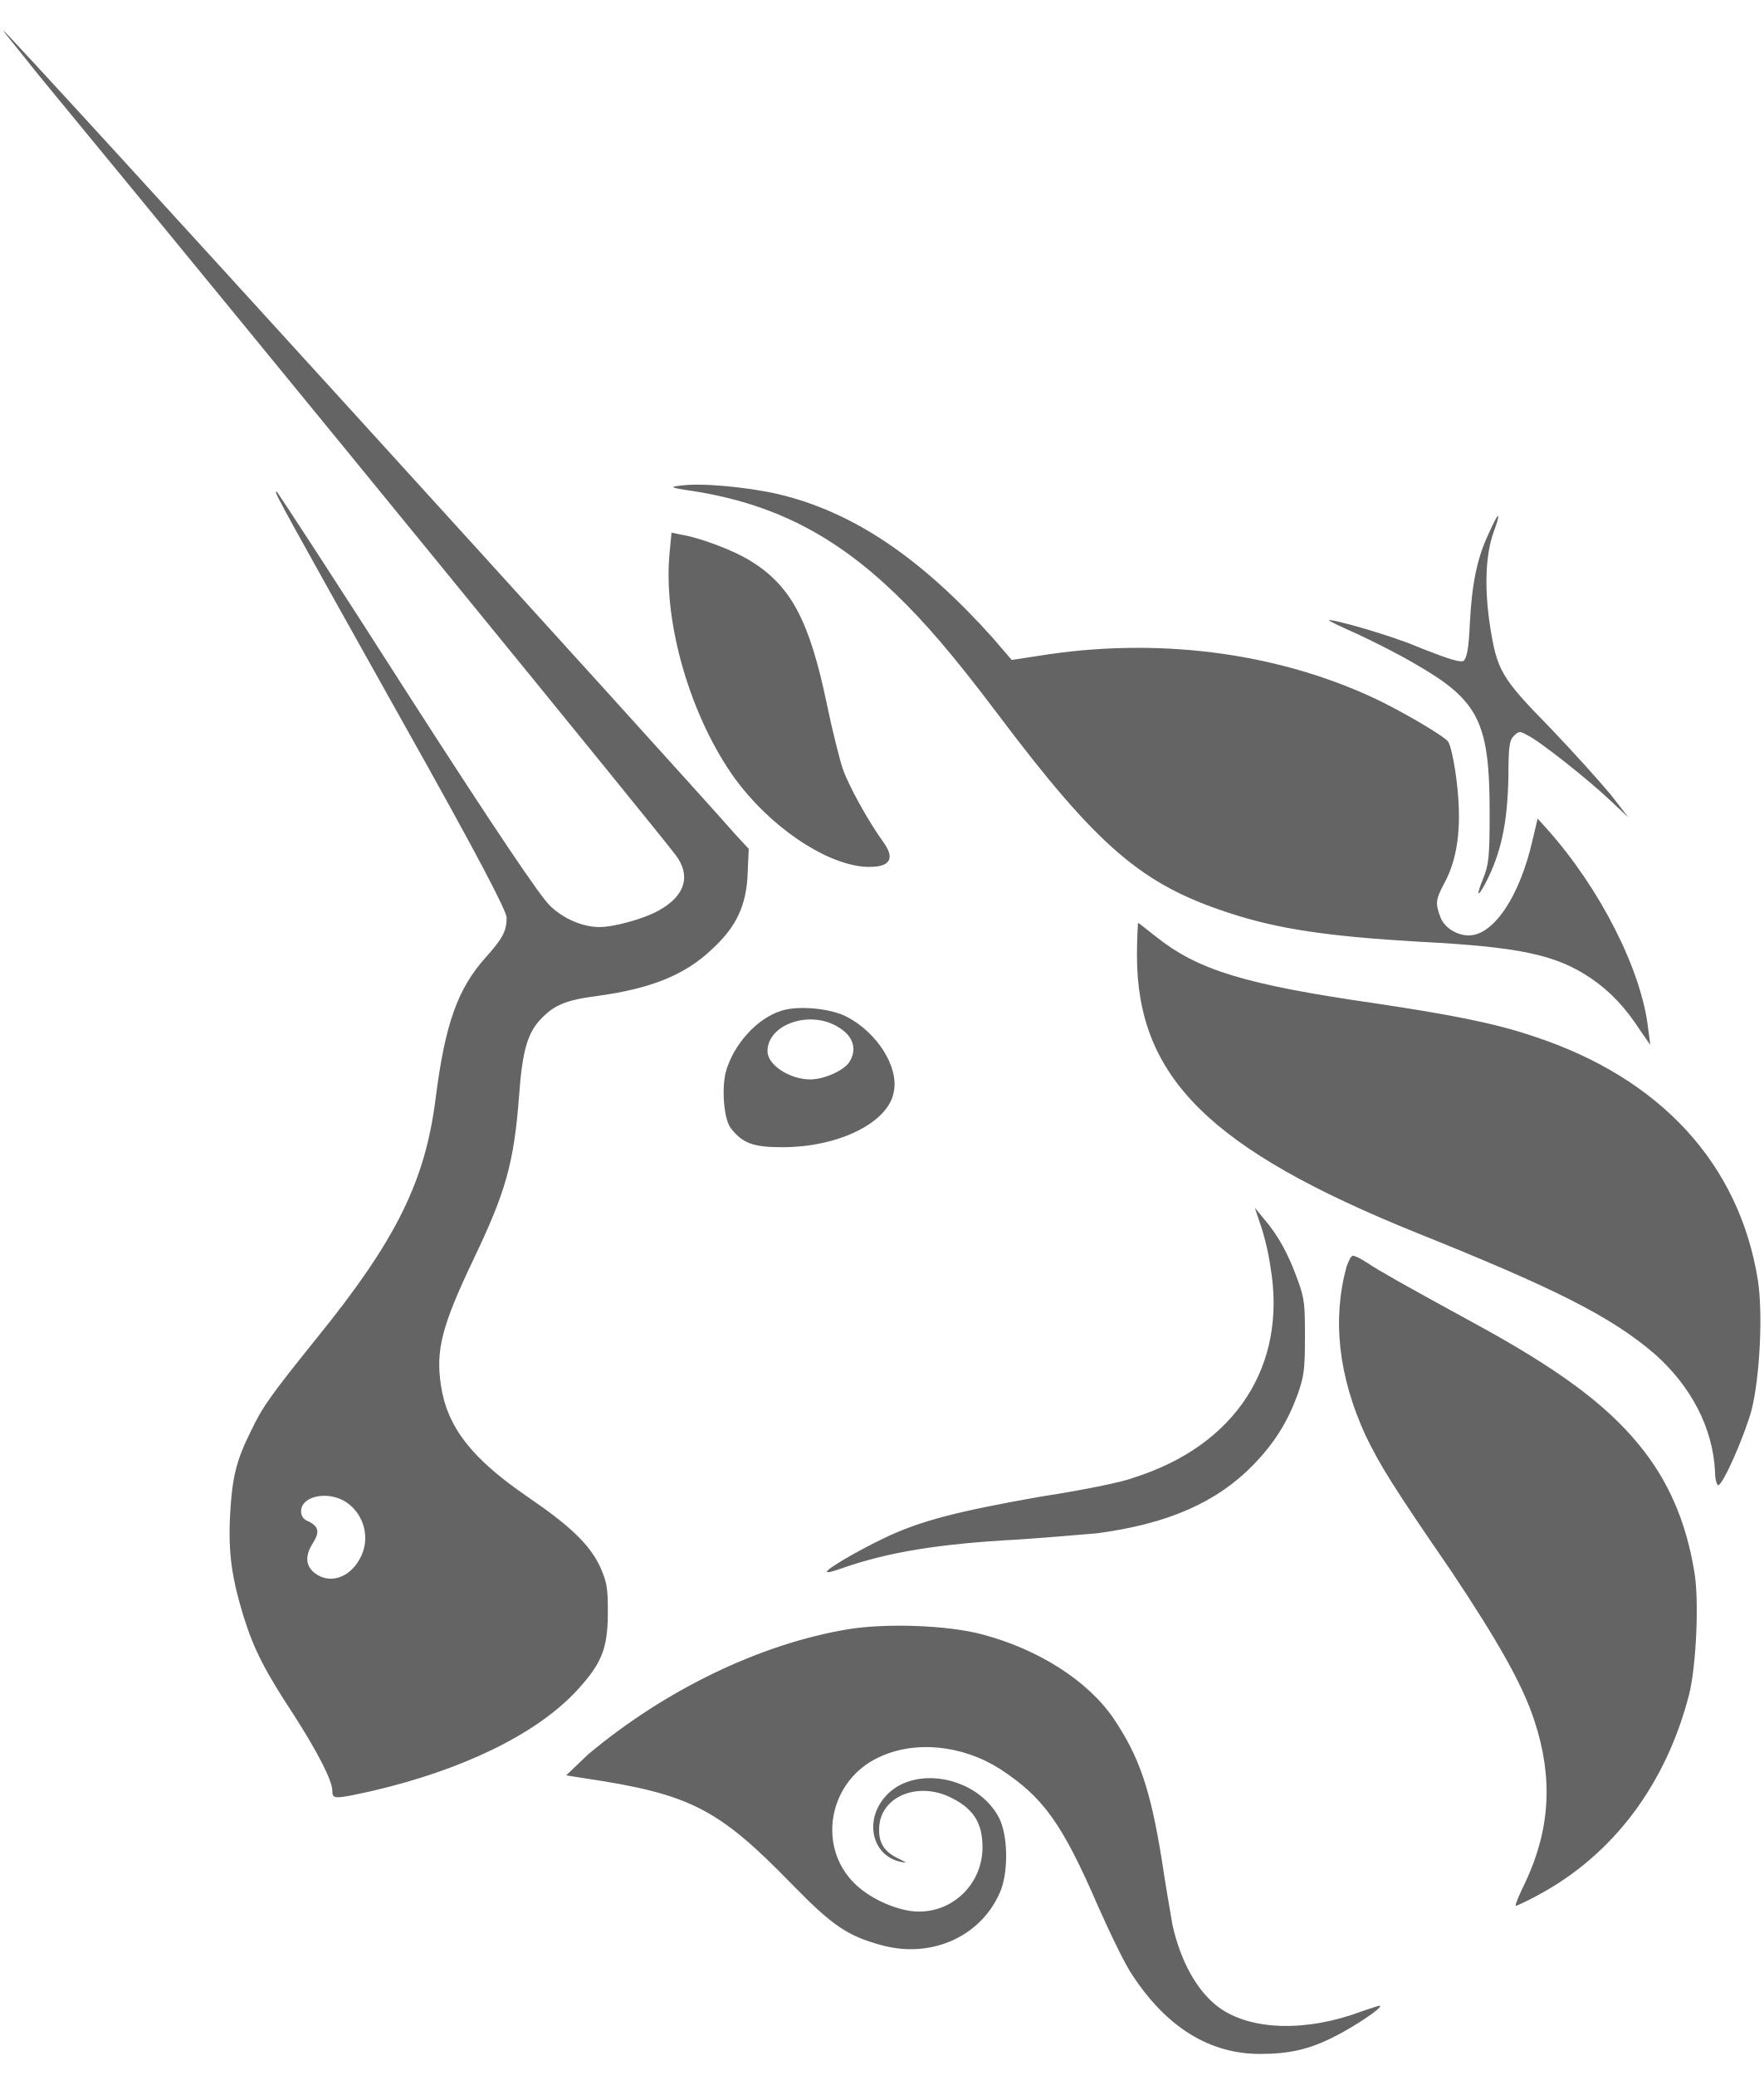
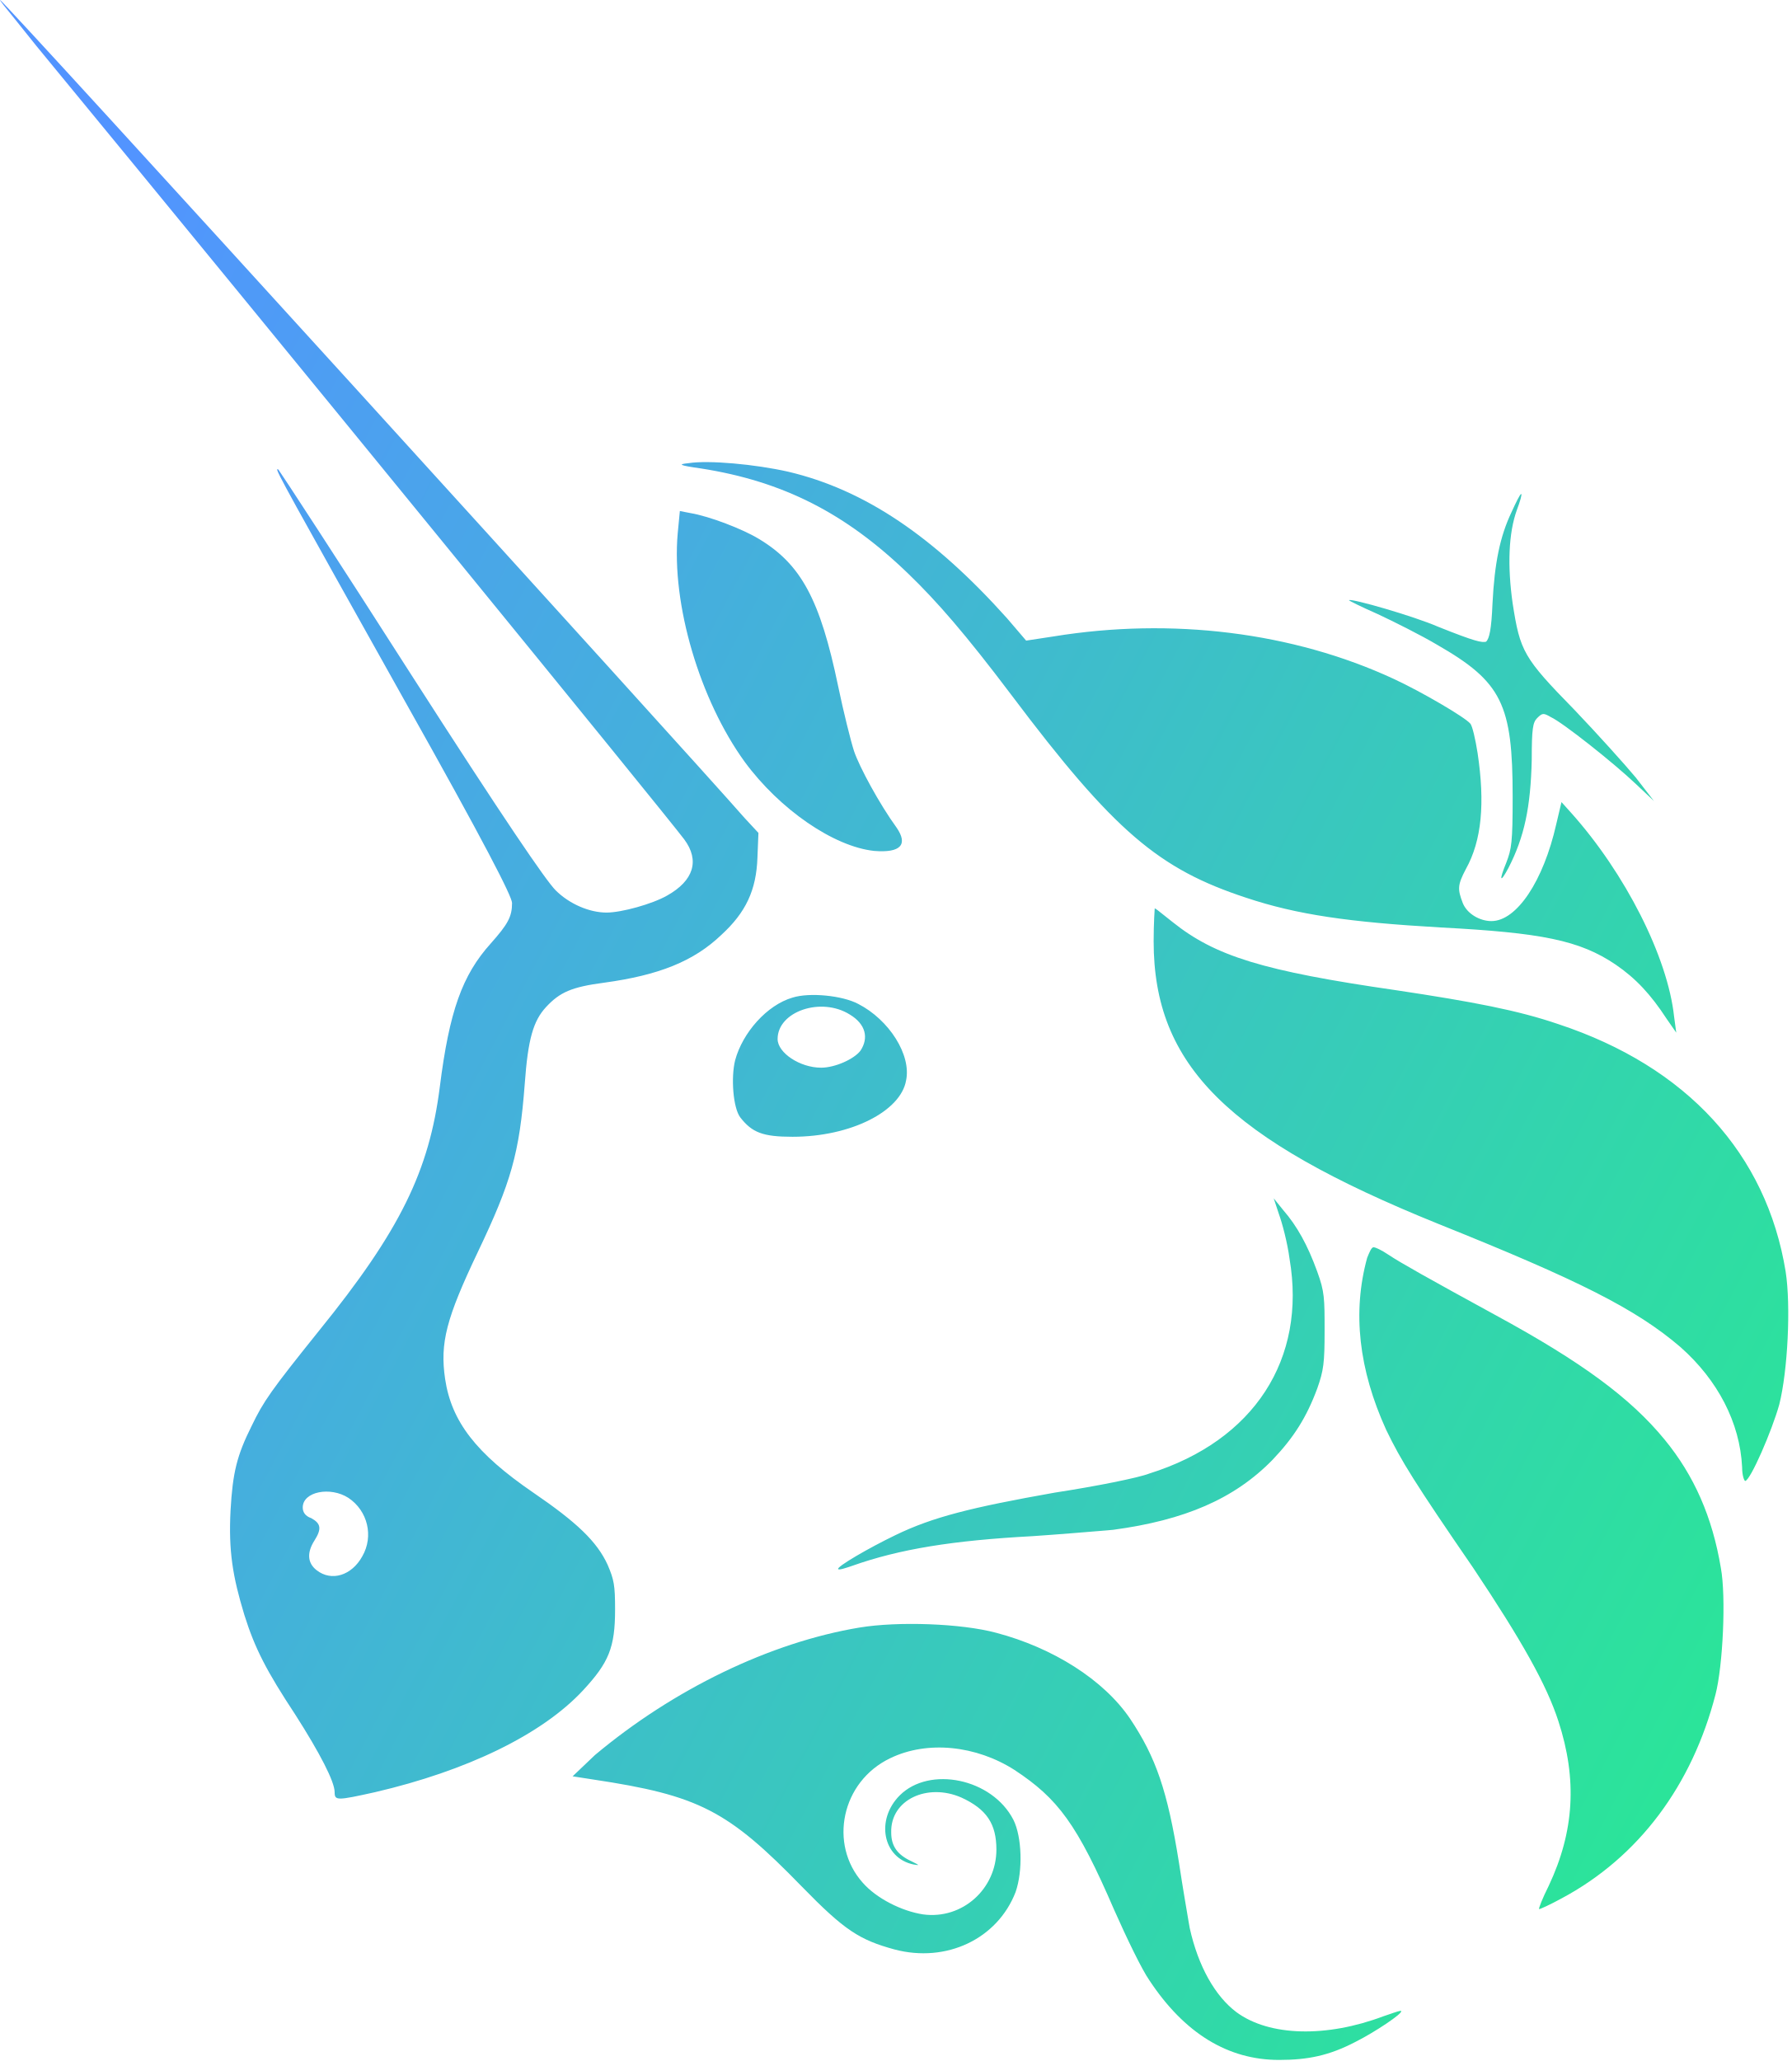
- <svg xmlns="http://www.w3.org/2000/svg" width="34" height="40" viewBox="0 0 34 40" fill="none">
-   <path id="Combined Shape Copy 4" fill-rule="evenodd" clip-rule="evenodd" d="M0.754 1.459C5.441 7.151 12.661 16.001 13.023 16.483C13.325 16.886 13.204 17.268 12.702 17.549C12.42 17.71 11.837 17.871 11.555 17.871C11.233 17.871 10.851 17.71 10.59 17.449C10.409 17.268 9.624 16.122 7.854 13.366C6.507 11.254 5.36 9.504 5.34 9.484C5.331 9.48 5.323 9.476 5.32 9.478C5.29 9.498 5.532 9.93 7.713 13.829L7.713 13.829C9.262 16.584 9.765 17.57 9.765 17.69C9.765 17.952 9.685 18.093 9.363 18.455C8.82 19.058 8.578 19.742 8.397 21.17C8.196 22.759 7.653 23.885 6.104 25.796C5.199 26.922 5.058 27.123 4.837 27.586C4.556 28.149 4.475 28.471 4.435 29.195C4.395 29.959 4.475 30.442 4.696 31.166C4.898 31.81 5.119 32.232 5.662 33.057C6.125 33.781 6.406 34.324 6.406 34.525C6.406 34.686 6.446 34.686 7.17 34.525C8.9 34.123 10.328 33.439 11.113 32.594C11.595 32.071 11.716 31.79 11.716 31.066C11.716 30.603 11.696 30.503 11.575 30.221C11.374 29.779 10.992 29.416 10.167 28.853C9.081 28.109 8.619 27.506 8.498 26.701C8.397 26.017 8.518 25.555 9.121 24.288C9.745 22.98 9.906 22.437 10.006 21.11C10.067 20.265 10.167 19.923 10.409 19.661C10.67 19.38 10.891 19.279 11.515 19.199C12.541 19.058 13.204 18.797 13.727 18.294C14.19 17.871 14.391 17.449 14.411 16.825L14.431 16.363L14.17 16.081C13.225 14.995 0.131 0.594 0.07 0.594C0.058 0.594 0.173 0.736 0.352 0.957C0.466 1.098 0.605 1.271 0.754 1.459ZM6.929 30.06C7.15 29.678 7.03 29.195 6.668 28.954C6.326 28.733 5.803 28.833 5.803 29.135C5.803 29.215 5.843 29.296 5.964 29.336C6.145 29.437 6.165 29.537 6.024 29.758C5.883 29.98 5.883 30.181 6.064 30.322C6.346 30.543 6.728 30.422 6.929 30.06ZM13.345 9.464C12.923 9.404 12.903 9.383 13.104 9.363C13.486 9.303 14.371 9.383 14.995 9.524C16.443 9.866 17.75 10.751 19.138 12.3L19.5 12.722L20.023 12.642C22.256 12.28 24.548 12.561 26.459 13.446C26.982 13.688 27.807 14.171 27.907 14.291C27.948 14.331 28.008 14.593 28.048 14.854C28.189 15.8 28.129 16.504 27.827 17.047C27.666 17.348 27.666 17.429 27.767 17.69C27.847 17.891 28.088 18.032 28.31 18.032C28.792 18.032 29.295 17.268 29.537 16.202L29.637 15.78L29.818 15.981C30.844 17.127 31.648 18.716 31.769 19.843L31.809 20.144L31.628 19.883C31.327 19.42 31.045 19.118 30.663 18.857C29.979 18.394 29.255 18.253 27.344 18.153C25.614 18.052 24.629 17.912 23.663 17.59C22.014 17.047 21.169 16.343 19.218 13.748C18.354 12.602 17.81 11.978 17.267 11.455C16.081 10.309 14.894 9.705 13.345 9.464ZM28.33 12.018C28.37 11.254 28.471 10.751 28.692 10.289C28.772 10.107 28.853 9.947 28.873 9.947C28.893 9.947 28.853 10.087 28.792 10.248C28.631 10.691 28.611 11.314 28.712 12.018C28.853 12.923 28.913 13.044 29.878 14.03C30.321 14.492 30.844 15.076 31.045 15.317L31.387 15.759L31.045 15.438C30.623 15.035 29.657 14.271 29.436 14.171C29.295 14.09 29.275 14.09 29.174 14.191C29.094 14.271 29.074 14.392 29.074 14.975C29.054 15.88 28.933 16.443 28.631 17.027C28.471 17.328 28.45 17.268 28.591 16.926C28.692 16.665 28.712 16.544 28.712 15.679C28.712 13.929 28.511 13.507 27.284 12.803C26.982 12.622 26.459 12.36 26.157 12.22C25.836 12.079 25.594 11.958 25.614 11.958C25.655 11.918 26.841 12.26 27.304 12.461C28.008 12.742 28.129 12.762 28.209 12.742C28.269 12.682 28.31 12.521 28.33 12.018ZM12.903 10.691C12.782 12.038 13.325 13.849 14.17 15.015C14.834 15.92 15.859 16.624 16.624 16.705C17.127 16.745 17.267 16.584 17.046 16.262C16.724 15.82 16.342 15.116 16.242 14.814C16.181 14.633 16.04 14.07 15.94 13.587C15.598 11.938 15.236 11.274 14.431 10.791C14.13 10.61 13.506 10.369 13.144 10.309L12.943 10.268L12.903 10.691ZM27.304 23.765C23.322 22.155 21.914 20.768 21.914 18.414C21.914 18.073 21.934 17.791 21.934 17.791C21.947 17.791 22.014 17.845 22.111 17.922L22.111 17.922C22.16 17.961 22.215 18.006 22.276 18.052C23.08 18.696 23.985 18.978 26.499 19.34C27.968 19.561 28.812 19.722 29.577 19.983C32.011 20.788 33.519 22.437 33.881 24.67C33.982 25.313 33.921 26.54 33.76 27.184C33.62 27.687 33.217 28.612 33.117 28.632C33.097 28.632 33.056 28.532 33.056 28.371C33.016 27.526 32.594 26.721 31.89 26.098C31.045 25.374 29.959 24.831 27.304 23.765ZM24.287 23.584C24.347 23.744 24.448 24.127 24.488 24.428C24.81 26.319 23.824 27.868 21.833 28.491C21.632 28.572 20.827 28.733 20.043 28.853C18.454 29.135 17.73 29.316 17.026 29.658C16.523 29.899 15.9 30.261 15.94 30.302C15.96 30.322 16.081 30.281 16.201 30.241L16.201 30.241C17.107 29.919 18.112 29.758 19.621 29.678C20.126 29.644 20.687 29.596 20.998 29.57L20.998 29.57L21.149 29.557C22.497 29.376 23.442 28.974 24.166 28.23C24.569 27.807 24.81 27.425 25.011 26.882C25.132 26.54 25.152 26.399 25.152 25.796V25.796C25.152 25.172 25.152 25.052 25.011 24.67C24.83 24.167 24.629 23.805 24.367 23.503L24.186 23.282L24.287 23.584ZM26.318 27.667C25.796 26.52 25.675 25.434 25.956 24.408C25.997 24.308 26.037 24.207 26.077 24.207C26.117 24.207 26.238 24.267 26.359 24.348C26.6 24.509 27.103 24.79 28.39 25.494C30.019 26.379 30.945 27.063 31.588 27.848C32.151 28.532 32.493 29.316 32.654 30.281C32.755 30.824 32.694 32.132 32.554 32.675C32.111 34.385 31.105 35.752 29.637 36.537C29.416 36.657 29.235 36.738 29.215 36.738C29.195 36.738 29.275 36.537 29.396 36.295C29.878 35.27 29.939 34.284 29.577 33.178C29.356 32.494 28.893 31.669 27.968 30.281C26.861 28.672 26.6 28.25 26.318 27.667ZM16.342 31.408C14.653 31.689 12.822 32.574 11.334 33.821L10.912 34.224L11.294 34.284C13.305 34.586 13.848 34.867 15.256 36.315C16.061 37.14 16.342 37.321 17.006 37.502C17.991 37.764 18.957 37.301 19.299 36.416C19.44 36.014 19.419 35.37 19.259 35.048C18.856 34.264 17.67 34.022 17.107 34.586C16.644 35.048 16.785 35.772 17.368 35.893L17.368 35.893L17.368 35.893C17.422 35.902 17.452 35.907 17.454 35.902C17.456 35.897 17.416 35.877 17.328 35.833C17.066 35.712 16.945 35.551 16.945 35.29C16.925 34.666 17.629 34.344 18.273 34.626C18.756 34.847 18.937 35.129 18.937 35.611C18.937 36.356 18.293 36.939 17.549 36.838C17.147 36.778 16.664 36.537 16.402 36.235C15.759 35.511 16 34.324 16.925 33.882C17.629 33.54 18.555 33.64 19.279 34.103C20.103 34.646 20.465 35.129 21.169 36.758C21.411 37.301 21.692 37.884 21.833 38.085C22.497 39.091 23.322 39.594 24.287 39.594C24.83 39.594 25.232 39.513 25.735 39.252C26.097 39.071 26.64 38.709 26.6 38.669C26.6 38.653 26.5 38.687 26.369 38.732L26.368 38.732C26.333 38.744 26.296 38.757 26.258 38.769C25.192 39.172 24.106 39.151 23.482 38.689C23.08 38.387 22.758 37.824 22.597 37.1C22.594 37.077 22.587 37.037 22.578 36.985C22.54 36.764 22.461 36.312 22.396 35.873C22.175 34.485 21.954 33.861 21.471 33.138C20.968 32.393 20.003 31.79 18.937 31.508C18.273 31.327 17.066 31.287 16.342 31.408ZM13.989 20.667C14.13 20.144 14.592 19.621 15.075 19.48C15.397 19.38 16.02 19.44 16.322 19.601C16.905 19.903 17.328 20.567 17.227 21.049C17.127 21.633 16.181 22.115 15.075 22.115C14.512 22.115 14.311 22.035 14.089 21.753C13.949 21.572 13.908 20.989 13.989 20.667ZM16.161 19.802C16.463 19.983 16.523 20.245 16.362 20.486C16.242 20.647 15.88 20.808 15.618 20.808C15.216 20.808 14.793 20.526 14.793 20.265C14.793 19.742 15.618 19.46 16.161 19.802Z" fill="#646464" />
+ <svg xmlns="http://www.w3.org/2000/svg" width="20" height="23" viewBox="0 0 20 23" fill="none">
+   <path id="Combined Shape Copy 5" fill-rule="evenodd" clip-rule="evenodd" d="M0.404 0.51C3.166 3.865 7.422 9.081 7.636 9.366C7.813 9.603 7.742 9.828 7.446 9.994C7.28 10.089 6.936 10.184 6.77 10.184C6.58 10.184 6.355 10.089 6.201 9.935C6.094 9.828 5.632 9.153 4.589 7.528C3.794 6.284 3.119 5.252 3.107 5.24C3.101 5.238 3.097 5.235 3.095 5.237C3.077 5.248 3.22 5.503 4.506 7.801L4.506 7.801C5.419 9.425 5.715 10.006 5.715 10.077C5.715 10.231 5.668 10.314 5.478 10.528C5.158 10.883 5.015 11.287 4.909 12.128C4.79 13.065 4.47 13.729 3.557 14.855C3.024 15.519 2.941 15.638 2.81 15.91C2.644 16.242 2.597 16.432 2.573 16.859C2.55 17.309 2.597 17.594 2.727 18.021C2.846 18.4 2.976 18.649 3.296 19.135C3.569 19.562 3.735 19.882 3.735 20C3.735 20.095 3.759 20.095 4.186 20C5.205 19.763 6.047 19.36 6.509 18.862C6.794 18.554 6.865 18.388 6.865 17.961C6.865 17.689 6.853 17.629 6.782 17.463C6.663 17.203 6.438 16.989 5.952 16.657C5.312 16.219 5.039 15.863 4.968 15.389C4.909 14.986 4.98 14.713 5.336 13.966C5.703 13.195 5.798 12.875 5.857 12.093C5.893 11.595 5.952 11.393 6.094 11.239C6.248 11.073 6.379 11.014 6.746 10.966C7.351 10.883 7.742 10.729 8.051 10.433C8.323 10.184 8.442 9.935 8.454 9.568L8.465 9.295L8.311 9.129C7.754 8.489 0.036 0 0.001 0C-0.007 0 0.061 0.084 0.167 0.214C0.234 0.297 0.316 0.399 0.404 0.51ZM4.043 17.369C4.174 17.143 4.103 16.859 3.889 16.716C3.688 16.586 3.379 16.645 3.379 16.823C3.379 16.871 3.403 16.918 3.474 16.942C3.581 17.001 3.593 17.06 3.51 17.191C3.427 17.321 3.427 17.44 3.534 17.523C3.7 17.653 3.925 17.582 4.043 17.369ZM7.825 5.228C7.576 5.193 7.564 5.181 7.683 5.169C7.908 5.133 8.43 5.181 8.797 5.264C9.651 5.465 10.422 5.987 11.24 6.9L11.453 7.149L11.761 7.102C13.077 6.888 14.429 7.054 15.555 7.576C15.863 7.718 16.349 8.003 16.409 8.074C16.433 8.097 16.468 8.252 16.492 8.406C16.575 8.963 16.539 9.378 16.361 9.698C16.267 9.876 16.267 9.923 16.326 10.077C16.373 10.196 16.515 10.279 16.646 10.279C16.93 10.279 17.227 9.828 17.369 9.2L17.428 8.951L17.535 9.07C18.14 9.745 18.614 10.682 18.685 11.346L18.709 11.524L18.602 11.37C18.424 11.097 18.258 10.919 18.033 10.765C17.63 10.492 17.203 10.409 16.077 10.35C15.057 10.291 14.476 10.208 13.907 10.018C12.935 9.698 12.437 9.283 11.287 7.754C10.777 7.078 10.457 6.71 10.137 6.402C9.438 5.726 8.738 5.371 7.825 5.228ZM16.658 6.734C16.681 6.284 16.741 5.987 16.871 5.714C16.919 5.608 16.966 5.513 16.978 5.513C16.99 5.513 16.966 5.596 16.93 5.691C16.836 5.952 16.824 6.319 16.883 6.734C16.966 7.268 17.002 7.339 17.571 7.92C17.831 8.192 18.14 8.536 18.258 8.678L18.46 8.939L18.258 8.749C18.009 8.512 17.44 8.062 17.31 8.003C17.227 7.955 17.215 7.955 17.156 8.014C17.108 8.062 17.096 8.133 17.096 8.477C17.084 9.01 17.013 9.342 16.836 9.686C16.741 9.864 16.729 9.828 16.812 9.627C16.871 9.473 16.883 9.402 16.883 8.892C16.883 7.86 16.764 7.611 16.041 7.196C15.863 7.09 15.555 6.936 15.377 6.853C15.188 6.77 15.045 6.698 15.057 6.698C15.081 6.675 15.78 6.876 16.053 6.995C16.468 7.161 16.539 7.173 16.587 7.161C16.622 7.125 16.646 7.03 16.658 6.734ZM7.564 5.952C7.493 6.746 7.813 7.813 8.311 8.501C8.703 9.034 9.307 9.449 9.758 9.496C10.054 9.52 10.137 9.425 10.007 9.236C9.817 8.975 9.592 8.56 9.532 8.382C9.497 8.275 9.414 7.943 9.355 7.659C9.153 6.687 8.94 6.295 8.465 6.011C8.288 5.904 7.92 5.762 7.707 5.726L7.588 5.703L7.564 5.952ZM16.053 13.658C13.706 12.709 12.876 11.891 12.876 10.504C12.876 10.303 12.888 10.137 12.888 10.137C12.896 10.137 12.935 10.168 12.992 10.214C13.021 10.237 13.054 10.263 13.089 10.291C13.563 10.67 14.097 10.836 15.579 11.05C16.444 11.18 16.942 11.275 17.393 11.429C18.827 11.903 19.716 12.875 19.93 14.191C19.989 14.571 19.954 15.294 19.859 15.673C19.776 15.97 19.539 16.515 19.479 16.527C19.468 16.527 19.444 16.468 19.444 16.373C19.42 15.875 19.171 15.4 18.756 15.033C18.258 14.606 17.618 14.286 16.053 13.658ZM14.275 13.551C14.31 13.646 14.37 13.871 14.393 14.049C14.583 15.163 14.002 16.076 12.828 16.444C12.71 16.491 12.236 16.586 11.773 16.657C10.837 16.823 10.41 16.93 9.995 17.131C9.698 17.274 9.331 17.487 9.355 17.511C9.367 17.523 9.438 17.499 9.509 17.475L9.509 17.475C10.042 17.286 10.635 17.191 11.524 17.143C11.821 17.123 12.152 17.095 12.335 17.08L12.335 17.08L12.336 17.08L12.336 17.08L12.336 17.08L12.425 17.072C13.22 16.965 13.777 16.728 14.204 16.29C14.441 16.041 14.583 15.816 14.702 15.495C14.773 15.294 14.784 15.211 14.784 14.855C14.784 14.488 14.784 14.416 14.702 14.191C14.595 13.895 14.476 13.681 14.322 13.504L14.216 13.373L14.275 13.551ZM15.472 15.958C15.164 15.282 15.093 14.642 15.259 14.037C15.283 13.978 15.306 13.919 15.33 13.919C15.354 13.919 15.425 13.954 15.496 14.002C15.638 14.096 15.934 14.262 16.693 14.677C17.654 15.199 18.199 15.602 18.578 16.064C18.91 16.468 19.112 16.93 19.207 17.499C19.266 17.819 19.23 18.59 19.147 18.91C18.887 19.918 18.294 20.724 17.428 21.186C17.298 21.257 17.191 21.305 17.179 21.305C17.168 21.305 17.215 21.186 17.286 21.044C17.571 20.439 17.606 19.858 17.393 19.206C17.262 18.803 16.99 18.317 16.444 17.499C15.792 16.55 15.638 16.302 15.472 15.958ZM9.592 18.163C8.596 18.329 7.517 18.851 6.64 19.586L6.391 19.823L6.616 19.858C7.802 20.036 8.122 20.202 8.952 21.056C9.426 21.542 9.592 21.648 9.983 21.755C10.564 21.909 11.133 21.637 11.335 21.115C11.418 20.878 11.406 20.498 11.311 20.309C11.074 19.846 10.374 19.704 10.042 20.036C9.77 20.309 9.853 20.736 10.196 20.807C10.229 20.812 10.246 20.815 10.247 20.812C10.248 20.809 10.225 20.797 10.173 20.771C10.019 20.7 9.947 20.605 9.947 20.451C9.936 20.084 10.351 19.894 10.73 20.06C11.014 20.19 11.121 20.356 11.121 20.641C11.121 21.079 10.742 21.423 10.303 21.364C10.066 21.328 9.781 21.186 9.627 21.008C9.248 20.581 9.39 19.882 9.936 19.621C10.351 19.42 10.896 19.479 11.323 19.752C11.809 20.072 12.022 20.356 12.437 21.317C12.579 21.637 12.745 21.98 12.828 22.099C13.22 22.692 13.706 22.988 14.275 22.988C14.595 22.988 14.832 22.941 15.128 22.787C15.342 22.68 15.662 22.466 15.638 22.443C15.638 22.433 15.579 22.453 15.502 22.48L15.502 22.48L15.502 22.48C15.481 22.487 15.459 22.494 15.437 22.502C14.808 22.739 14.168 22.727 13.8 22.455C13.563 22.277 13.374 21.945 13.279 21.518L13.267 21.45C13.245 21.32 13.199 21.054 13.16 20.795C13.03 19.977 12.899 19.609 12.615 19.183C12.319 18.744 11.749 18.388 11.121 18.222C10.73 18.116 10.019 18.092 9.592 18.163ZM8.205 11.832C8.288 11.524 8.56 11.216 8.845 11.133C9.035 11.073 9.402 11.109 9.58 11.204C9.924 11.381 10.173 11.773 10.113 12.057C10.054 12.401 9.497 12.686 8.845 12.686C8.513 12.686 8.394 12.638 8.264 12.472C8.181 12.366 8.157 12.022 8.205 11.832ZM9.485 11.322C9.663 11.429 9.698 11.583 9.604 11.725C9.532 11.82 9.319 11.915 9.165 11.915C8.928 11.915 8.679 11.749 8.679 11.595C8.679 11.287 9.165 11.121 9.485 11.322Z" fill="url(#paint_linear_gradient_call_uniswap)" />
+   <defs>
+     <linearGradient id="paint_linear_gradient_call_uniswap" x1="2.495" y1="-5.51984e-07" x2="30.359" y2="14.659" gradientUnits="userSpaceOnUse">
+       <stop stop-color="#5294FF" />
+       <stop offset="1" stop-color="#1EFF78" />
+     </linearGradient>
+     <linearGradient id="paint_linear_gradient_put_uniswap" x1="2.495" y1="-5.51984e-07" x2="30.359" y2="14.659" gradientUnits="userSpaceOnUse">
+       <stop stop-color="#EB4A97" />
+       <stop offset="1" stop-color="#8C43F6" />
+     </linearGradient>
+   </defs>
</svg>
